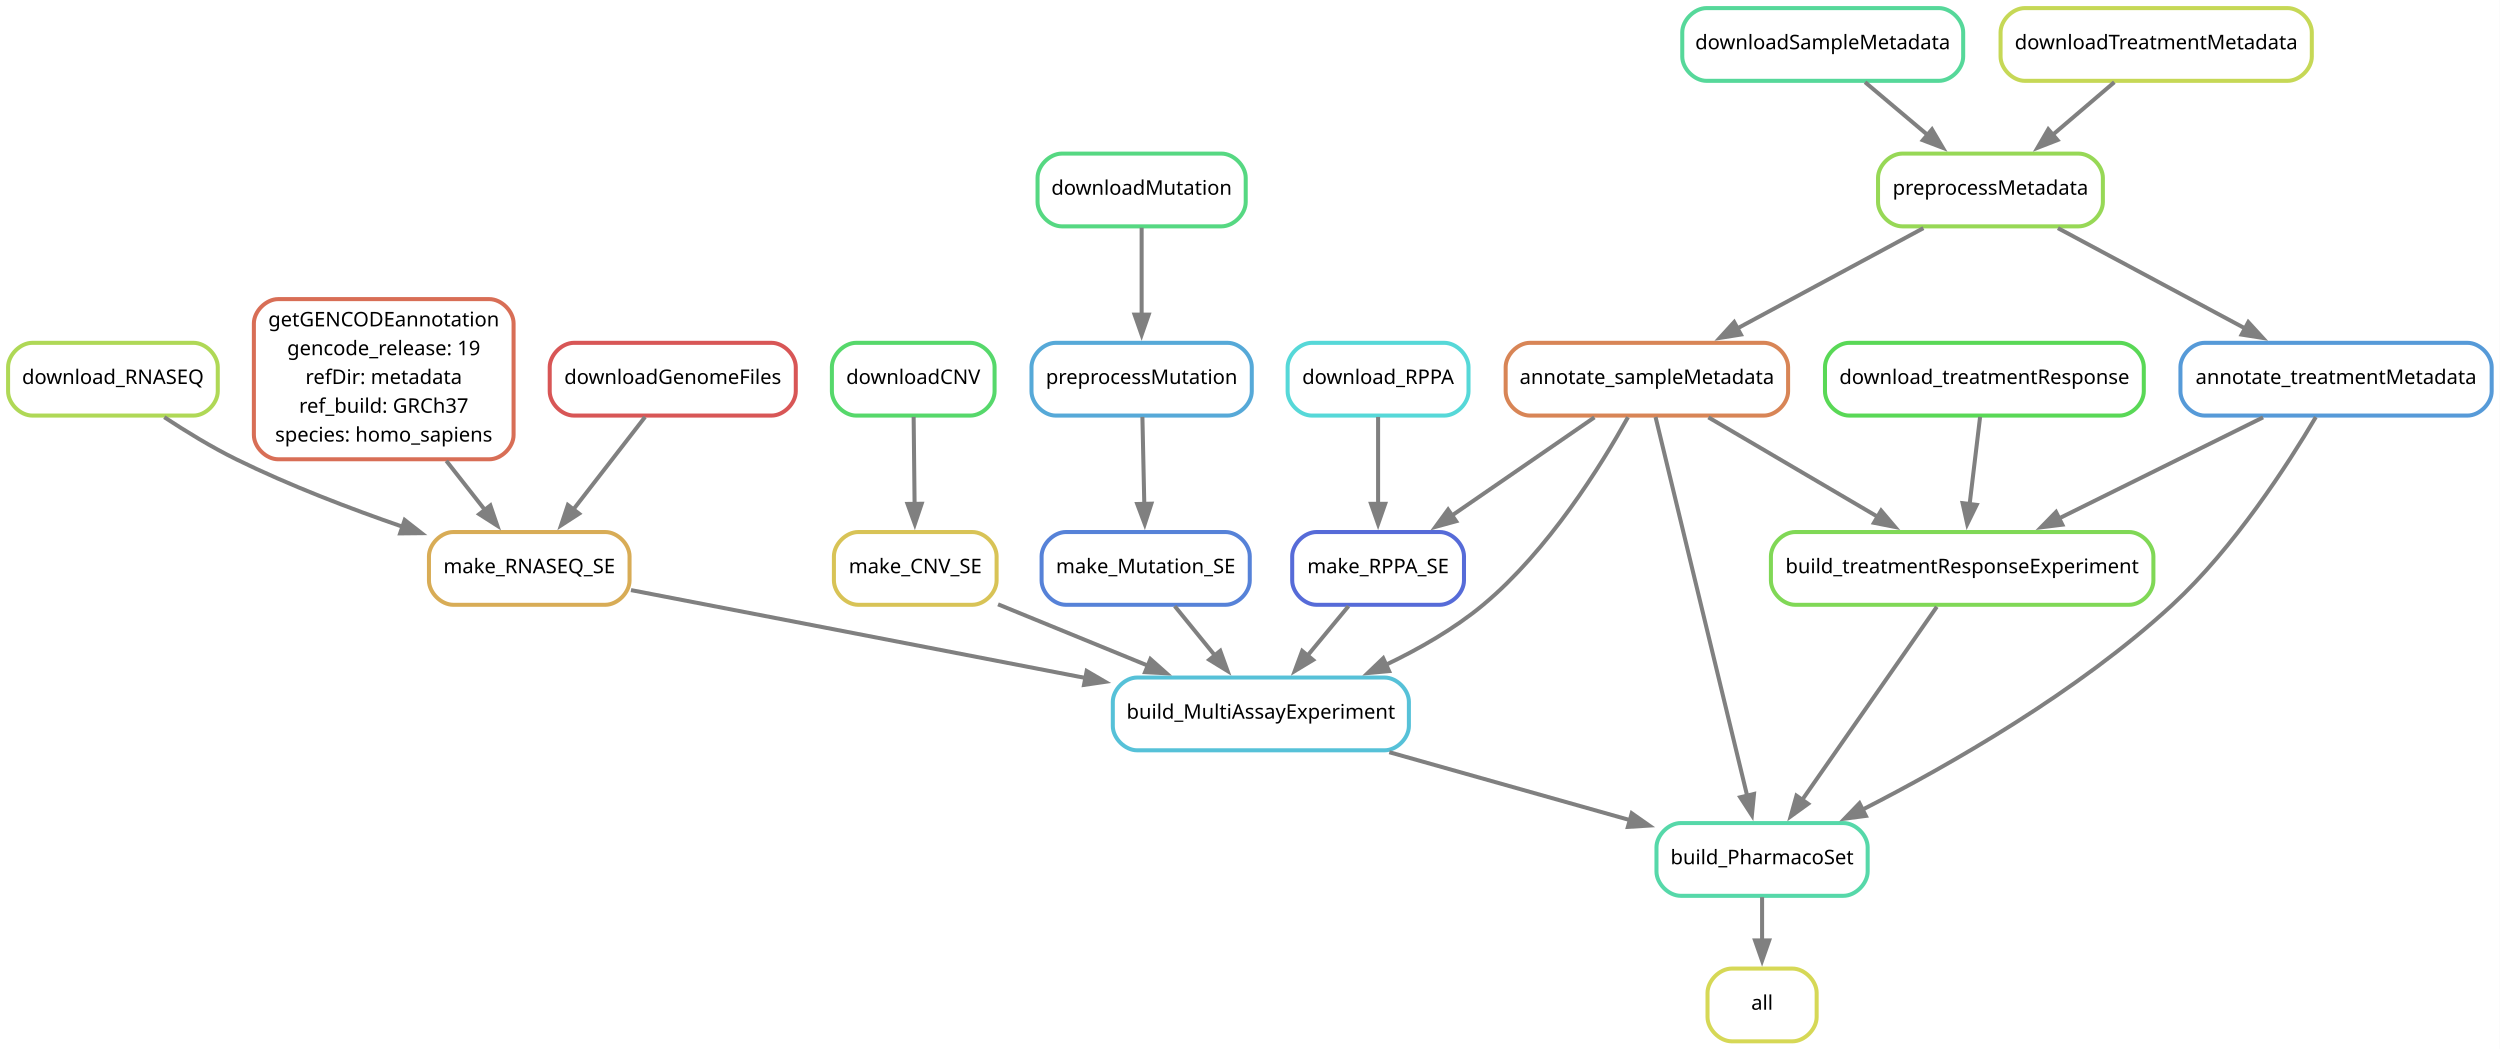
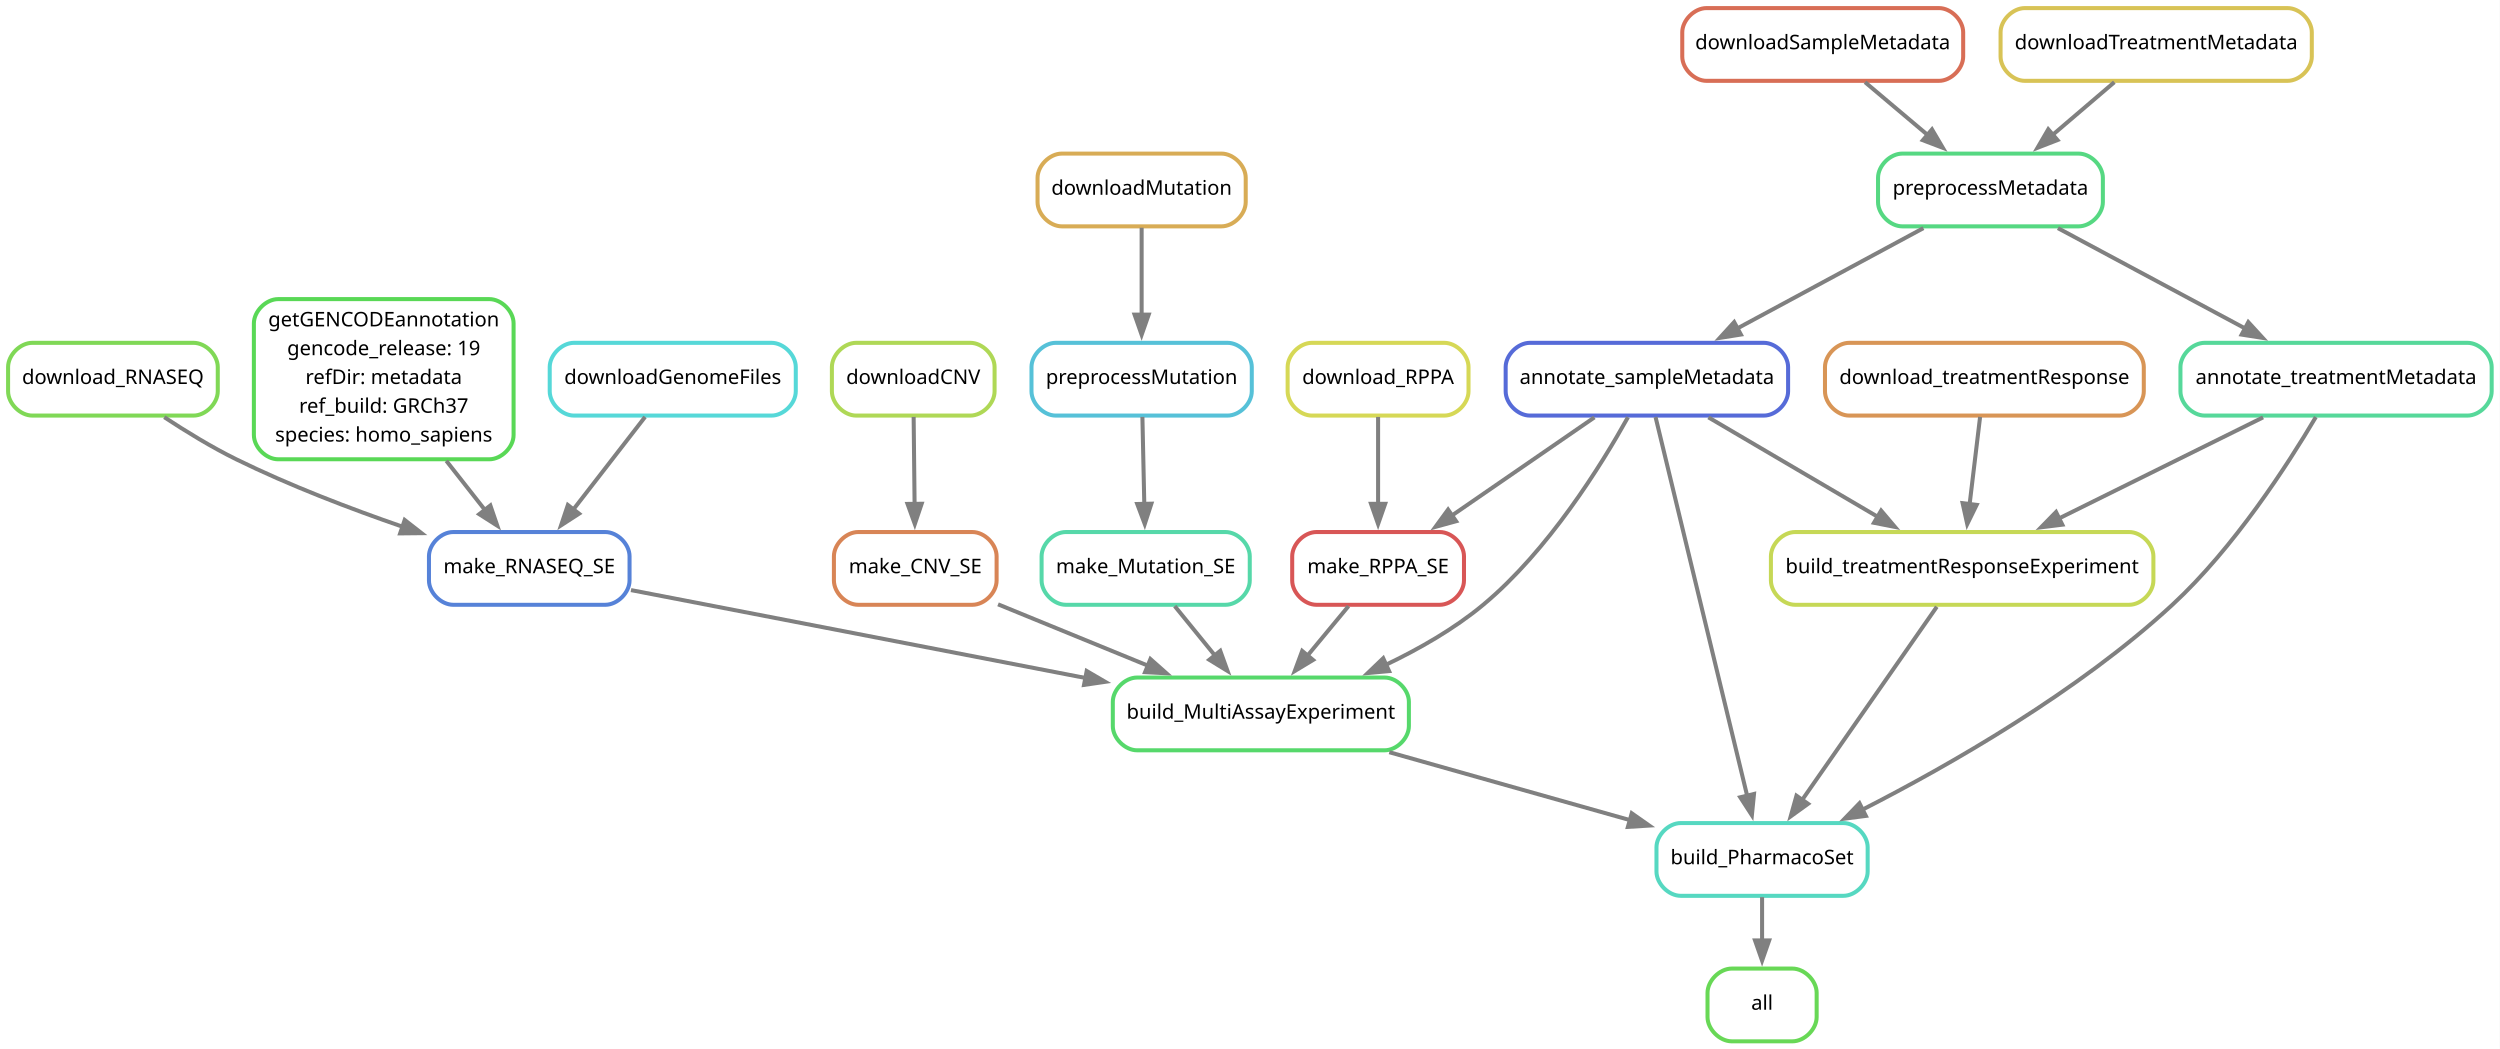
<svg xmlns="http://www.w3.org/2000/svg" width="1237pt" height="519pt" viewBox="0.00 0.00 1237.00 519.00">
  <g id="graph0" class="graph" transform="scale(1 1) rotate(0) translate(4 515.25)">
    <polygon fill="white" stroke="none" points="-4,4 -4,-515.25 1232.88,-515.25 1232.88,4 -4,4" />
    <g id="node1" class="node">
-       <path fill="none" stroke="#d6d856" stroke-width="2" d="M882.88,-36C882.88,-36 852.88,-36 852.88,-36 846.88,-36 840.88,-30 840.88,-24 840.88,-24 840.88,-12 840.88,-12 840.88,-6 846.88,0 852.88,0 852.88,0 882.88,0 882.88,0 888.88,0 894.88,-6 894.88,-12 894.88,-12 894.88,-24 894.88,-24 894.88,-30 888.88,-36 882.88,-36" />
+       <path fill="none" stroke="#68d856" stroke-width="2" d="M882.88,-36C882.88,-36 852.88,-36 852.88,-36 846.88,-36 840.88,-30 840.88,-24 840.88,-24 840.88,-12 840.88,-12 840.88,-6 846.88,0 852.88,0 852.88,0 882.88,0 882.88,0 888.88,0 894.88,-6 894.88,-12 894.88,-12 894.88,-24 894.88,-24 894.88,-30 888.88,-36 882.88,-36" />
      <text xml:space="preserve" text-anchor="middle" x="867.88" y="-15.62" font-family="sans" font-size="10.00">all</text>
    </g>
    <g id="node2" class="node">
-       <path fill="none" stroke="#56d8a9" stroke-width="2" d="M908.12,-108C908.12,-108 827.62,-108 827.62,-108 821.62,-108 815.62,-102 815.62,-96 815.62,-96 815.62,-84 815.62,-84 815.62,-78 821.62,-72 827.62,-72 827.62,-72 908.12,-72 908.12,-72 914.12,-72 920.12,-78 920.12,-84 920.12,-84 920.12,-96 920.12,-96 920.12,-102 914.12,-108 908.12,-108" />
+       <path fill="none" stroke="#56d8c1" stroke-width="2" d="M908.12,-108C908.12,-108 827.62,-108 827.62,-108 821.62,-108 815.62,-102 815.62,-96 815.62,-96 815.62,-84 815.62,-84 815.62,-78 821.62,-72 827.62,-72 827.62,-72 908.12,-72 908.12,-72 914.12,-72 920.12,-78 920.12,-84 920.12,-84 920.12,-96 920.12,-96 920.12,-102 914.12,-108 908.12,-108" />
      <text xml:space="preserve" text-anchor="middle" x="867.88" y="-87.62" font-family="sans" font-size="10.00">build_PharmacoSet</text>
    </g>
    <g id="edge1" class="edge">
      <path fill="none" stroke="grey" stroke-width="2" d="M867.88,-71.34C867.88,-64.75 867.88,-57.08 867.88,-49.67" />
      <polygon fill="grey" stroke="grey" stroke-width="2" points="871.38,-49.93 867.88,-39.93 864.38,-49.93 871.38,-49.93" />
    </g>
    <g id="node3" class="node">
-       <path fill="none" stroke="#56c1d8" stroke-width="2" d="M681.12,-180C681.12,-180 558.62,-180 558.62,-180 552.62,-180 546.62,-174 546.62,-168 546.62,-168 546.62,-156 546.62,-156 546.62,-150 552.62,-144 558.62,-144 558.62,-144 681.12,-144 681.12,-144 687.12,-144 693.12,-150 693.12,-156 693.12,-156 693.12,-168 693.12,-168 693.12,-174 687.12,-180 681.12,-180" />
+       <path fill="none" stroke="#56d86b" stroke-width="2" d="M681.12,-180C681.12,-180 558.62,-180 558.62,-180 552.62,-180 546.62,-174 546.62,-168 546.62,-168 546.62,-156 546.62,-156 546.62,-150 552.62,-144 558.62,-144 558.62,-144 681.12,-144 681.12,-144 687.12,-144 693.12,-150 693.12,-156 693.12,-156 693.12,-168 693.12,-168 693.12,-174 687.12,-180 681.12,-180" />
      <text xml:space="preserve" text-anchor="middle" x="619.88" y="-159.62" font-family="sans" font-size="10.00">build_MultiAssayExperiment</text>
    </g>
    <g id="edge2" class="edge">
      <path fill="none" stroke="grey" stroke-width="2" d="M683.42,-143.06C720.04,-132.73 765.97,-119.76 802.84,-109.36" />
      <polygon fill="grey" stroke="grey" stroke-width="2" points="803.38,-112.84 812.05,-106.76 801.48,-106.1 803.38,-112.84" />
    </g>
    <g id="node4" class="node">
-       <path fill="none" stroke="#d8ac56" stroke-width="2" d="M295.5,-252C295.5,-252 220.25,-252 220.25,-252 214.25,-252 208.25,-246 208.25,-240 208.25,-240 208.25,-228 208.25,-228 208.25,-222 214.25,-216 220.25,-216 220.25,-216 295.5,-216 295.5,-216 301.5,-216 307.5,-222 307.5,-228 307.5,-228 307.5,-240 307.5,-240 307.5,-246 301.5,-252 295.5,-252" />
+       <path fill="none" stroke="#5682d8" stroke-width="2" d="M295.5,-252C295.5,-252 220.25,-252 220.25,-252 214.25,-252 208.25,-246 208.25,-240 208.25,-240 208.25,-228 208.25,-228 208.25,-222 214.25,-216 220.25,-216 220.25,-216 295.5,-216 295.5,-216 301.5,-216 307.5,-222 307.5,-228 307.5,-228 307.5,-240 307.5,-240 307.5,-246 301.5,-252 295.5,-252" />
      <text xml:space="preserve" text-anchor="middle" x="257.88" y="-231.62" font-family="sans" font-size="10.00">make_RNASEQ_SE</text>
    </g>
    <g id="edge6" class="edge">
      <path fill="none" stroke="grey" stroke-width="2" d="M308.21,-223.27C366.4,-212.01 463.16,-193.3 533.46,-179.71" />
      <polygon fill="grey" stroke="grey" stroke-width="2" points="533.69,-183.23 542.85,-177.89 532.37,-176.36 533.69,-183.23" />
    </g>
    <g id="node5" class="node">
-       <path fill="none" stroke="#afd856" stroke-width="2" d="M91.75,-345.62C91.75,-345.62 12,-345.62 12,-345.62 6,-345.62 0,-339.62 0,-333.62 0,-333.62 0,-321.62 0,-321.62 0,-315.62 6,-309.62 12,-309.62 12,-309.62 91.75,-309.62 91.75,-309.62 97.75,-309.62 103.75,-315.62 103.75,-321.62 103.75,-321.62 103.75,-333.62 103.75,-333.62 103.75,-339.62 97.75,-345.62 91.75,-345.62" />
+       <path fill="none" stroke="#80d856" stroke-width="2" d="M91.75,-345.62C91.75,-345.62 12,-345.62 12,-345.62 6,-345.62 0,-339.62 0,-333.62 0,-333.62 0,-321.62 0,-321.62 0,-315.62 6,-309.62 12,-309.62 12,-309.62 91.75,-309.62 91.75,-309.62 97.75,-309.62 103.75,-315.62 103.75,-321.62 103.75,-321.62 103.75,-333.62 103.75,-333.62 103.75,-339.62 97.75,-345.62 91.75,-345.62" />
      <text xml:space="preserve" text-anchor="middle" x="51.88" y="-325.25" font-family="sans" font-size="10.00">download_RNASEQ</text>
    </g>
    <g id="edge11" class="edge">
      <path fill="none" stroke="grey" stroke-width="2" d="M77.29,-308.82C87.97,-301.79 100.73,-293.98 112.88,-288 139.14,-275.07 169.38,-263.53 195.43,-254.54" />
      <polygon fill="grey" stroke="grey" stroke-width="2" points="196.24,-257.96 204.59,-251.44 193.99,-251.33 196.24,-257.96" />
    </g>
    <g id="node6" class="node">
-       <path fill="none" stroke="#d86e56" stroke-width="2" d="M238.12,-367.25C238.12,-367.25 133.62,-367.25 133.62,-367.25 127.63,-367.25 121.62,-361.25 121.62,-355.25 121.62,-355.25 121.62,-300 121.62,-300 121.62,-294 127.62,-288 133.62,-288 133.62,-288 238.12,-288 238.12,-288 244.12,-288 250.12,-294 250.12,-300 250.12,-300 250.12,-355.25 250.12,-355.25 250.12,-361.25 244.12,-367.25 238.12,-367.25" />
+       <path fill="none" stroke="#59d856" stroke-width="2" d="M238.12,-367.25C238.12,-367.25 133.62,-367.25 133.62,-367.25 127.63,-367.25 121.62,-361.25 121.62,-355.25 121.62,-355.25 121.62,-300 121.62,-300 121.62,-294 127.62,-288 133.62,-288 133.62,-288 238.12,-288 238.12,-288 244.12,-288 250.12,-294 250.12,-300 250.12,-300 250.12,-355.25 250.12,-355.25 250.12,-361.25 244.12,-367.25 238.12,-367.25" />
      <text xml:space="preserve" text-anchor="middle" x="185.88" y="-353.75" font-family="sans" font-size="10.00">getGENCODEannotation</text>
      <text xml:space="preserve" text-anchor="middle" x="185.88" y="-339.5" font-family="sans" font-size="10.00">gencode_release: 19</text>
      <text xml:space="preserve" text-anchor="middle" x="185.88" y="-325.25" font-family="sans" font-size="10.00">refDir: metadata</text>
      <text xml:space="preserve" text-anchor="middle" x="185.88" y="-311" font-family="sans" font-size="10.00">ref_build: GRCh37</text>
      <text xml:space="preserve" text-anchor="middle" x="185.88" y="-296.75" font-family="sans" font-size="10.00">species: homo_sapiens</text>
    </g>
    <g id="edge12" class="edge">
      <path fill="none" stroke="grey" stroke-width="2" d="M216.83,-287.24C223.25,-279.06 229.9,-270.61 235.92,-262.94" />
      <polygon fill="grey" stroke="grey" stroke-width="2" points="238.63,-265.15 242.06,-255.13 233.13,-260.83 238.63,-265.15" />
    </g>
    <g id="node7" class="node">
-       <path fill="none" stroke="#d85656" stroke-width="2" d="M377.75,-345.62C377.75,-345.62 280,-345.62 280,-345.62 274,-345.62 268,-339.62 268,-333.62 268,-333.62 268,-321.62 268,-321.62 268,-315.62 274,-309.62 280,-309.62 280,-309.62 377.75,-309.62 377.75,-309.62 383.75,-309.62 389.75,-315.62 389.75,-321.62 389.75,-321.62 389.75,-333.62 389.75,-333.62 389.75,-339.62 383.75,-345.62 377.75,-345.62" />
+       <path fill="none" stroke="#56d8d8" stroke-width="2" d="M377.75,-345.62C377.75,-345.62 280,-345.62 280,-345.62 274,-345.62 268,-339.62 268,-333.62 268,-333.62 268,-321.62 268,-321.62 268,-315.62 274,-309.62 280,-309.62 280,-309.62 377.75,-309.62 377.75,-309.62 383.75,-309.62 389.75,-315.62 389.75,-321.62 389.75,-321.62 389.75,-333.62 389.75,-333.62 389.75,-339.62 383.75,-345.62 377.75,-345.62" />
      <text xml:space="preserve" text-anchor="middle" x="328.88" y="-325.25" font-family="sans" font-size="10.00">downloadGenomeFiles</text>
    </g>
    <g id="edge13" class="edge">
      <path fill="none" stroke="grey" stroke-width="2" d="M315.19,-308.96C305.13,-295.99 291.27,-278.1 279.7,-263.16" />
      <polygon fill="grey" stroke="grey" stroke-width="2" points="282.51,-261.08 273.62,-255.32 276.98,-265.37 282.51,-261.08" />
    </g>
    <g id="node8" class="node">
-       <path fill="none" stroke="#d8c356" stroke-width="2" d="M477.12,-252C477.12,-252 420.62,-252 420.62,-252 414.62,-252 408.62,-246 408.62,-240 408.62,-240 408.62,-228 408.62,-228 408.62,-222 414.62,-216 420.62,-216 420.62,-216 477.12,-216 477.12,-216 483.12,-216 489.12,-222 489.12,-228 489.12,-228 489.12,-240 489.12,-240 489.12,-246 483.12,-252 477.12,-252" />
+       <path fill="none" stroke="#d88556" stroke-width="2" d="M477.12,-252C477.12,-252 420.62,-252 420.62,-252 414.62,-252 408.62,-246 408.62,-240 408.62,-240 408.62,-228 408.62,-228 408.62,-222 414.62,-216 420.62,-216 420.62,-216 477.12,-216 477.12,-216 483.12,-216 489.12,-222 489.12,-228 489.12,-228 489.12,-240 489.12,-240 489.12,-246 483.12,-252 477.12,-252" />
      <text xml:space="preserve" text-anchor="middle" x="448.88" y="-231.62" font-family="sans" font-size="10.00">make_CNV_SE</text>
    </g>
    <g id="edge7" class="edge">
      <path fill="none" stroke="grey" stroke-width="2" d="M489.83,-216.23C512.06,-207.13 539.87,-195.75 564.05,-185.85" />
      <polygon fill="grey" stroke="grey" stroke-width="2" points="565.23,-189.15 573.16,-182.12 562.58,-182.67 565.23,-189.15" />
    </g>
    <g id="node9" class="node">
-       <path fill="none" stroke="#56d86b" stroke-width="2" d="M476.12,-345.62C476.12,-345.62 419.62,-345.62 419.62,-345.62 413.62,-345.62 407.62,-339.62 407.62,-333.62 407.62,-333.62 407.62,-321.62 407.62,-321.62 407.62,-315.62 413.62,-309.62 419.62,-309.62 419.62,-309.62 476.12,-309.62 476.12,-309.62 482.12,-309.62 488.12,-315.62 488.12,-321.62 488.12,-321.62 488.12,-333.62 488.12,-333.62 488.12,-339.62 482.12,-345.62 476.12,-345.62" />
+       <path fill="none" stroke="#afd856" stroke-width="2" d="M476.12,-345.62C476.12,-345.62 419.62,-345.62 419.62,-345.62 413.62,-345.62 407.62,-339.62 407.62,-333.62 407.62,-333.62 407.62,-321.62 407.62,-321.62 407.62,-315.62 413.62,-309.62 419.62,-309.62 419.62,-309.62 476.12,-309.62 476.12,-309.62 482.12,-309.62 488.12,-315.62 488.12,-321.62 488.12,-321.62 488.12,-333.62 488.12,-333.62 488.12,-339.62 482.12,-345.62 476.12,-345.62" />
      <text xml:space="preserve" text-anchor="middle" x="447.88" y="-325.25" font-family="sans" font-size="10.00">downloadCNV</text>
    </g>
    <g id="edge14" class="edge">
      <path fill="none" stroke="grey" stroke-width="2" d="M448.07,-308.96C448.2,-296.74 448.38,-280.17 448.54,-265.8" />
      <polygon fill="grey" stroke="grey" stroke-width="2" points="452.04,-265.99 448.65,-255.95 445.04,-265.91 452.04,-265.99" />
    </g>
    <g id="node10" class="node">
-       <path fill="none" stroke="#5682d8" stroke-width="2" d="M602.38,-252C602.38,-252 523.38,-252 523.38,-252 517.38,-252 511.38,-246 511.38,-240 511.38,-240 511.38,-228 511.38,-228 511.38,-222 517.38,-216 523.38,-216 523.38,-216 602.38,-216 602.38,-216 608.38,-216 614.38,-222 614.38,-228 614.38,-228 614.38,-240 614.38,-240 614.38,-246 608.38,-252 602.38,-252" />
+       <path fill="none" stroke="#56d8a9" stroke-width="2" d="M602.38,-252C602.38,-252 523.38,-252 523.38,-252 517.38,-252 511.38,-246 511.38,-240 511.38,-240 511.38,-228 511.38,-228 511.38,-222 517.38,-216 523.38,-216 523.38,-216 602.38,-216 602.38,-216 608.38,-216 614.38,-222 614.38,-228 614.38,-228 614.38,-240 614.38,-240 614.38,-246 608.38,-252 602.38,-252" />
      <text xml:space="preserve" text-anchor="middle" x="562.88" y="-231.62" font-family="sans" font-size="10.00">make_Mutation_SE</text>
    </g>
    <g id="edge8" class="edge">
      <path fill="none" stroke="grey" stroke-width="2" d="M577.26,-215.34C583.29,-207.93 590.44,-199.14 597.15,-190.9" />
      <polygon fill="grey" stroke="grey" stroke-width="2" points="599.79,-193.21 603.39,-183.25 594.36,-188.79 599.79,-193.21" />
    </g>
    <g id="node11" class="node">
-       <path fill="none" stroke="#56a9d8" stroke-width="2" d="M603.38,-345.62C603.38,-345.62 518.38,-345.62 518.38,-345.62 512.38,-345.62 506.38,-339.62 506.38,-333.62 506.38,-333.62 506.38,-321.62 506.38,-321.62 506.38,-315.62 512.38,-309.62 518.38,-309.62 518.38,-309.62 603.38,-309.62 603.38,-309.62 609.38,-309.62 615.38,-315.62 615.38,-321.62 615.38,-321.62 615.38,-333.62 615.38,-333.62 615.38,-339.62 609.38,-345.62 603.38,-345.62" />
+       <path fill="none" stroke="#56c1d8" stroke-width="2" d="M603.38,-345.62C603.38,-345.62 518.38,-345.62 518.38,-345.62 512.38,-345.62 506.38,-339.62 506.38,-333.62 506.38,-333.62 506.38,-321.62 506.38,-321.62 506.38,-315.62 512.38,-309.62 518.38,-309.62 518.38,-309.62 603.38,-309.62 603.38,-309.62 609.38,-309.62 615.38,-315.62 615.38,-321.62 615.38,-321.62 615.38,-333.62 615.38,-333.62 615.38,-339.62 609.38,-345.62 603.38,-345.62" />
      <text xml:space="preserve" text-anchor="middle" x="560.88" y="-325.25" font-family="sans" font-size="10.00">preprocessMutation</text>
    </g>
    <g id="edge15" class="edge">
      <path fill="none" stroke="grey" stroke-width="2" d="M561.26,-308.96C561.53,-296.74 561.89,-280.17 562.2,-265.8" />
      <polygon fill="grey" stroke="grey" stroke-width="2" points="565.7,-266.03 562.42,-255.95 558.7,-265.87 565.7,-266.03" />
    </g>
    <g id="node12" class="node">
-       <path fill="none" stroke="#56d882" stroke-width="2" d="M600.38,-439.25C600.38,-439.25 521.38,-439.25 521.38,-439.25 515.38,-439.25 509.38,-433.25 509.38,-427.25 509.38,-427.25 509.38,-415.25 509.38,-415.25 509.38,-409.25 515.38,-403.25 521.38,-403.25 521.38,-403.25 600.38,-403.25 600.38,-403.25 606.38,-403.25 612.38,-409.25 612.38,-415.25 612.38,-415.25 612.38,-427.25 612.38,-427.25 612.38,-433.25 606.38,-439.25 600.38,-439.25" />
+       <path fill="none" stroke="#d8ac56" stroke-width="2" d="M600.38,-439.25C600.38,-439.25 521.38,-439.25 521.38,-439.25 515.38,-439.25 509.38,-433.25 509.38,-427.25 509.38,-427.25 509.38,-415.25 509.38,-415.25 509.38,-409.25 515.38,-403.25 521.38,-403.25 521.38,-403.25 600.38,-403.25 600.38,-403.25 606.38,-403.25 612.38,-409.25 612.38,-415.25 612.38,-415.25 612.38,-427.25 612.38,-427.25 612.38,-433.25 606.38,-439.25 600.38,-439.25" />
      <text xml:space="preserve" text-anchor="middle" x="560.88" y="-418.88" font-family="sans" font-size="10.00">downloadMutation</text>
    </g>
    <g id="edge16" class="edge">
      <path fill="none" stroke="grey" stroke-width="2" d="M560.88,-402.58C560.88,-390.37 560.88,-373.79 560.88,-359.43" />
      <polygon fill="grey" stroke="grey" stroke-width="2" points="564.38,-359.58 560.88,-349.58 557.38,-359.58 564.38,-359.58" />
    </g>
    <g id="node13" class="node">
-       <path fill="none" stroke="#566bd8" stroke-width="2" d="M708.38,-252C708.38,-252 647.38,-252 647.38,-252 641.38,-252 635.38,-246 635.38,-240 635.38,-240 635.38,-228 635.38,-228 635.38,-222 641.38,-216 647.38,-216 647.38,-216 708.38,-216 708.38,-216 714.38,-216 720.38,-222 720.38,-228 720.38,-228 720.38,-240 720.38,-240 720.38,-246 714.38,-252 708.38,-252" />
+       <path fill="none" stroke="#d85656" stroke-width="2" d="M708.38,-252C708.38,-252 647.38,-252 647.38,-252 641.38,-252 635.38,-246 635.38,-240 635.38,-240 635.38,-228 635.38,-228 635.38,-222 641.38,-216 647.38,-216 647.38,-216 708.38,-216 708.38,-216 714.38,-216 720.38,-222 720.38,-228 720.38,-228 720.38,-240 720.38,-240 720.38,-246 714.38,-252 708.38,-252" />
      <text xml:space="preserve" text-anchor="middle" x="677.88" y="-231.62" font-family="sans" font-size="10.00">make_RPPA_SE</text>
    </g>
    <g id="edge9" class="edge">
      <path fill="none" stroke="grey" stroke-width="2" d="M663.24,-215.34C657.1,-207.93 649.82,-199.14 642.99,-190.9" />
      <polygon fill="grey" stroke="grey" stroke-width="2" points="645.71,-188.7 636.64,-183.23 640.32,-193.17 645.71,-188.7" />
    </g>
    <g id="node14" class="node">
-       <path fill="none" stroke="#56d8d8" stroke-width="2" d="M710.62,-345.62C710.62,-345.62 645.12,-345.62 645.12,-345.62 639.12,-345.62 633.12,-339.62 633.12,-333.62 633.12,-333.62 633.12,-321.62 633.12,-321.62 633.12,-315.62 639.12,-309.62 645.12,-309.62 645.12,-309.62 710.62,-309.62 710.62,-309.62 716.62,-309.62 722.62,-315.62 722.62,-321.62 722.62,-321.62 722.62,-333.62 722.62,-333.62 722.62,-339.62 716.62,-345.62 710.62,-345.62" />
+       <path fill="none" stroke="#d6d856" stroke-width="2" d="M710.62,-345.62C710.62,-345.62 645.12,-345.62 645.12,-345.62 639.12,-345.62 633.12,-339.62 633.12,-333.62 633.12,-333.62 633.12,-321.62 633.12,-321.62 633.12,-315.62 639.12,-309.62 645.12,-309.62 645.12,-309.62 710.62,-309.62 710.62,-309.62 716.62,-309.62 722.62,-315.62 722.62,-321.62 722.62,-321.62 722.62,-333.62 722.62,-333.62 722.62,-339.62 716.62,-345.62 710.62,-345.62" />
      <text xml:space="preserve" text-anchor="middle" x="677.88" y="-325.25" font-family="sans" font-size="10.00">download_RPPA</text>
    </g>
    <g id="edge17" class="edge">
      <path fill="none" stroke="grey" stroke-width="2" d="M677.88,-308.96C677.88,-296.74 677.88,-280.17 677.88,-265.8" />
      <polygon fill="grey" stroke="grey" stroke-width="2" points="681.38,-265.95 677.88,-255.95 674.38,-265.95 681.38,-265.95" />
    </g>
    <g id="node15" class="node">
-       <path fill="none" stroke="#d88556" stroke-width="2" d="M868.75,-345.62C868.75,-345.62 753,-345.62 753,-345.62 747,-345.62 741,-339.62 741,-333.62 741,-333.62 741,-321.62 741,-321.62 741,-315.62 747,-309.62 753,-309.62 753,-309.62 868.75,-309.62 868.75,-309.62 874.75,-309.62 880.75,-315.62 880.75,-321.62 880.75,-321.62 880.75,-333.62 880.75,-333.62 880.75,-339.62 874.75,-345.62 868.75,-345.62" />
+       <path fill="none" stroke="#566bd8" stroke-width="2" d="M868.75,-345.62C868.75,-345.62 753,-345.62 753,-345.62 747,-345.62 741,-339.62 741,-333.62 741,-333.62 741,-321.62 741,-321.62 741,-315.62 747,-309.62 753,-309.62 753,-309.62 868.75,-309.62 868.75,-309.62 874.75,-309.62 880.75,-315.62 880.75,-321.62 880.75,-321.62 880.75,-333.62 880.75,-333.62 880.75,-339.62 874.75,-345.62 868.75,-345.62" />
      <text xml:space="preserve" text-anchor="middle" x="810.88" y="-325.25" font-family="sans" font-size="10.00">annotate_sampleMetadata</text>
    </g>
    <g id="edge5" class="edge">
      <path fill="none" stroke="grey" stroke-width="2" d="M815.16,-308.91C824.84,-268.92 848.47,-171.2 860.54,-121.34" />
      <polygon fill="grey" stroke="grey" stroke-width="2" points="863.88,-122.4 862.83,-111.86 857.08,-120.75 863.88,-122.4" />
    </g>
    <g id="edge10" class="edge">
      <path fill="none" stroke="grey" stroke-width="2" d="M801.52,-308.82C788.29,-285.03 762.08,-242.79 729.88,-216 715.57,-204.1 698.15,-194.14 681.43,-186.17" />
      <polygon fill="grey" stroke="grey" stroke-width="2" points="683.32,-183.19 672.77,-182.23 680.42,-189.56 683.32,-183.19" />
    </g>
    <g id="edge18" class="edge">
      <path fill="none" stroke="grey" stroke-width="2" d="M784.92,-308.74C764.78,-294.87 736.61,-275.47 714.23,-260.05" />
      <polygon fill="grey" stroke="grey" stroke-width="2" points="716.48,-257.35 706.26,-254.56 712.51,-263.11 716.48,-257.35" />
    </g>
    <g id="node19" class="node">
-       <path fill="none" stroke="#80d856" stroke-width="2" d="M1049.5,-252C1049.5,-252 884.25,-252 884.25,-252 878.25,-252 872.25,-246 872.25,-240 872.25,-240 872.25,-228 872.25,-228 872.25,-222 878.25,-216 884.25,-216 884.25,-216 1049.5,-216 1049.5,-216 1055.5,-216 1061.5,-222 1061.5,-228 1061.5,-228 1061.5,-240 1061.5,-240 1061.5,-246 1055.5,-252 1049.5,-252" />
+       <path fill="none" stroke="#c6d856" stroke-width="2" d="M1049.5,-252C1049.5,-252 884.25,-252 884.25,-252 878.25,-252 872.25,-246 872.25,-240 872.25,-240 872.25,-228 872.25,-228 872.25,-222 878.25,-216 884.25,-216 884.25,-216 1049.5,-216 1049.5,-216 1055.5,-216 1061.5,-222 1061.5,-228 1061.5,-228 1061.5,-240 1061.5,-240 1061.5,-246 1055.5,-252 1049.5,-252" />
      <text xml:space="preserve" text-anchor="middle" x="966.88" y="-231.62" font-family="sans" font-size="10.00">build_treatmentResponseExperiment</text>
    </g>
    <g id="edge24" class="edge">
      <path fill="none" stroke="grey" stroke-width="2" d="M841.32,-308.74C865.19,-294.72 898.66,-275.06 925.04,-259.57" />
      <polygon fill="grey" stroke="grey" stroke-width="2" points="926.78,-262.61 933.63,-254.53 923.23,-256.57 926.78,-262.61" />
    </g>
    <g id="node16" class="node">
-       <path fill="none" stroke="#97d856" stroke-width="2" d="M1024.5,-439.25C1024.5,-439.25 937.25,-439.25 937.25,-439.25 931.25,-439.25 925.25,-433.25 925.25,-427.25 925.25,-427.25 925.25,-415.25 925.25,-415.25 925.25,-409.25 931.25,-403.25 937.25,-403.25 937.25,-403.25 1024.5,-403.25 1024.5,-403.25 1030.5,-403.25 1036.5,-409.25 1036.5,-415.25 1036.5,-415.25 1036.5,-427.25 1036.5,-427.25 1036.5,-433.25 1030.5,-439.25 1024.5,-439.25" />
+       <path fill="none" stroke="#56d882" stroke-width="2" d="M1024.5,-439.25C1024.5,-439.25 937.25,-439.25 937.25,-439.25 931.25,-439.25 925.25,-433.25 925.25,-427.25 925.25,-427.25 925.25,-415.25 925.25,-415.25 925.25,-409.25 931.25,-403.25 937.25,-403.25 937.25,-403.25 1024.5,-403.25 1024.5,-403.25 1030.5,-403.25 1036.5,-409.25 1036.5,-415.25 1036.5,-415.25 1036.5,-427.25 1036.5,-427.25 1036.5,-433.25 1030.5,-439.25 1024.5,-439.25" />
      <text xml:space="preserve" text-anchor="middle" x="980.88" y="-418.88" font-family="sans" font-size="10.00">preprocessMetadata</text>
    </g>
    <g id="edge19" class="edge">
      <path fill="none" stroke="grey" stroke-width="2" d="M947.69,-402.37C921.45,-388.22 884.55,-368.34 855.69,-352.78" />
      <polygon fill="grey" stroke="grey" stroke-width="2" points="857.39,-349.72 846.93,-348.06 854.07,-355.88 857.39,-349.72" />
    </g>
    <g id="node21" class="node">
-       <path fill="none" stroke="#569ad8" stroke-width="2" d="M1216.88,-345.62C1216.88,-345.62 1086.88,-345.62 1086.88,-345.62 1080.88,-345.62 1074.88,-339.62 1074.88,-333.62 1074.88,-333.62 1074.88,-321.62 1074.88,-321.62 1074.88,-315.62 1080.88,-309.62 1086.88,-309.62 1086.88,-309.62 1216.88,-309.62 1216.88,-309.62 1222.88,-309.62 1228.88,-315.62 1228.88,-321.62 1228.88,-321.62 1228.88,-333.62 1228.88,-333.62 1228.88,-339.62 1222.88,-345.62 1216.88,-345.62" />
+       <path fill="none" stroke="#56d89a" stroke-width="2" d="M1216.88,-345.62C1216.88,-345.62 1086.88,-345.62 1086.88,-345.62 1080.88,-345.62 1074.88,-339.62 1074.88,-333.62 1074.88,-333.62 1074.88,-321.62 1074.88,-321.62 1074.88,-315.62 1080.88,-309.62 1086.88,-309.62 1086.88,-309.62 1216.88,-309.62 1216.88,-309.62 1222.88,-309.62 1228.88,-315.62 1228.88,-321.62 1228.88,-321.62 1228.88,-333.62 1228.88,-333.62 1228.88,-339.62 1222.88,-345.62 1216.88,-345.62" />
      <text xml:space="preserve" text-anchor="middle" x="1151.88" y="-325.25" font-family="sans" font-size="10.00">annotate_treatmentMetadata</text>
    </g>
    <g id="edge25" class="edge">
      <path fill="none" stroke="grey" stroke-width="2" d="M1014.25,-402.37C1040.77,-388.16 1078.09,-368.16 1107.19,-352.57" />
      <polygon fill="grey" stroke="grey" stroke-width="2" points="1108.46,-355.86 1115.62,-348.05 1105.16,-349.69 1108.46,-355.86" />
    </g>
    <g id="node17" class="node">
-       <path fill="none" stroke="#56d89a" stroke-width="2" d="M955.38,-511.25C955.38,-511.25 840.38,-511.25 840.38,-511.25 834.38,-511.25 828.38,-505.25 828.38,-499.25 828.38,-499.25 828.38,-487.25 828.38,-487.25 828.38,-481.25 834.38,-475.25 840.38,-475.25 840.38,-475.25 955.38,-475.25 955.38,-475.25 961.38,-475.25 967.38,-481.25 967.38,-487.25 967.38,-487.25 967.38,-499.25 967.38,-499.25 967.38,-505.25 961.38,-511.25 955.38,-511.25" />
+       <path fill="none" stroke="#d86e56" stroke-width="2" d="M955.38,-511.25C955.38,-511.25 840.38,-511.25 840.38,-511.25 834.38,-511.25 828.38,-505.25 828.38,-499.25 828.38,-499.25 828.38,-487.25 828.38,-487.25 828.38,-481.25 834.38,-475.25 840.38,-475.25 840.38,-475.25 955.38,-475.25 955.38,-475.25 961.38,-475.25 967.38,-481.25 967.38,-487.25 967.38,-487.25 967.38,-499.25 967.38,-499.25 967.38,-505.25 961.38,-511.25 955.38,-511.25" />
      <text xml:space="preserve" text-anchor="middle" x="897.88" y="-490.88" font-family="sans" font-size="10.00">downloadSampleMetadata</text>
    </g>
    <g id="edge20" class="edge">
      <path fill="none" stroke="grey" stroke-width="2" d="M918.82,-474.59C928.18,-466.69 939.42,-457.21 949.74,-448.51" />
      <polygon fill="grey" stroke="grey" stroke-width="2" points="951.95,-451.23 957.33,-442.1 947.43,-445.87 951.95,-451.23" />
    </g>
    <g id="node18" class="node">
-       <path fill="none" stroke="#c6d856" stroke-width="2" d="M1127.88,-511.25C1127.88,-511.25 997.88,-511.25 997.88,-511.25 991.88,-511.25 985.88,-505.25 985.88,-499.25 985.88,-499.25 985.88,-487.25 985.88,-487.25 985.88,-481.25 991.88,-475.25 997.88,-475.25 997.88,-475.25 1127.88,-475.25 1127.88,-475.25 1133.88,-475.25 1139.88,-481.25 1139.88,-487.25 1139.88,-487.25 1139.88,-499.25 1139.88,-499.25 1139.88,-505.25 1133.88,-511.25 1127.88,-511.25" />
+       <path fill="none" stroke="#d8c356" stroke-width="2" d="M1127.88,-511.25C1127.88,-511.25 997.88,-511.25 997.88,-511.25 991.88,-511.25 985.88,-505.25 985.88,-499.25 985.88,-499.25 985.88,-487.25 985.88,-487.25 985.88,-481.25 991.88,-475.25 997.88,-475.25 997.88,-475.25 1127.88,-475.25 1127.88,-475.25 1133.88,-475.25 1139.88,-481.25 1139.88,-487.25 1139.88,-487.25 1139.88,-499.25 1139.88,-499.25 1139.88,-505.25 1133.88,-511.25 1127.88,-511.25" />
      <text xml:space="preserve" text-anchor="middle" x="1062.88" y="-490.88" font-family="sans" font-size="10.00">downloadTreatmentMetadata</text>
    </g>
    <g id="edge21" class="edge">
      <path fill="none" stroke="grey" stroke-width="2" d="M1042.18,-474.59C1032.93,-466.69 1021.83,-457.21 1011.64,-448.51" />
      <polygon fill="grey" stroke="grey" stroke-width="2" points="1014.03,-445.95 1004.15,-442.12 1009.48,-451.27 1014.03,-445.95" />
    </g>
    <g id="edge3" class="edge">
      <path fill="none" stroke="grey" stroke-width="2" d="M954.34,-215.02C937.53,-190.9 907.5,-147.83 887.63,-119.34" />
      <polygon fill="grey" stroke="grey" stroke-width="2" points="890.63,-117.52 882.04,-111.32 884.89,-121.53 890.63,-117.52" />
    </g>
    <g id="node20" class="node">
-       <path fill="none" stroke="#59d856" stroke-width="2" d="M1044.75,-345.62C1044.75,-345.62 911,-345.62 911,-345.62 905,-345.62 899,-339.62 899,-333.62 899,-333.62 899,-321.62 899,-321.62 899,-315.62 905,-309.62 911,-309.62 911,-309.62 1044.75,-309.62 1044.75,-309.62 1050.75,-309.62 1056.75,-315.62 1056.75,-321.62 1056.75,-321.62 1056.75,-333.62 1056.75,-333.62 1056.75,-339.62 1050.75,-345.62 1044.75,-345.62" />
+       <path fill="none" stroke="#d89556" stroke-width="2" d="M1044.75,-345.62C1044.75,-345.62 911,-345.62 911,-345.62 905,-345.62 899,-339.62 899,-333.62 899,-333.62 899,-321.62 899,-321.62 899,-315.62 905,-309.62 911,-309.62 911,-309.62 1044.75,-309.62 1044.75,-309.62 1050.75,-309.62 1056.75,-315.62 1056.75,-321.62 1056.75,-321.62 1056.75,-333.62 1056.75,-333.62 1056.75,-339.62 1050.75,-345.62 1044.75,-345.62" />
      <text xml:space="preserve" text-anchor="middle" x="977.88" y="-325.25" font-family="sans" font-size="10.00">download_treatmentResponse</text>
    </g>
    <g id="edge22" class="edge">
      <path fill="none" stroke="grey" stroke-width="2" d="M975.75,-308.96C974.29,-296.74 972.3,-280.17 970.57,-265.8" />
      <polygon fill="grey" stroke="grey" stroke-width="2" points="974.05,-265.44 969.39,-255.93 967.1,-266.28 974.05,-265.44" />
    </g>
    <g id="edge4" class="edge">
      <path fill="none" stroke="grey" stroke-width="2" d="M1141.87,-308.89C1128.1,-285.57 1101.49,-244.25 1070.88,-216 1024.35,-173.06 960.94,-136.8 917.44,-114.58" />
      <polygon fill="grey" stroke="grey" stroke-width="2" points="919.22,-111.55 908.71,-110.18 916.07,-117.8 919.22,-111.55" />
    </g>
    <g id="edge23" class="edge">
      <path fill="none" stroke="grey" stroke-width="2" d="M1115.77,-308.74C1086.95,-294.47 1046.34,-274.36 1014.81,-258.74" />
      <polygon fill="grey" stroke="grey" stroke-width="2" points="1016.44,-255.64 1005.92,-254.34 1013.33,-261.91 1016.44,-255.64" />
    </g>
  </g>
</svg>
